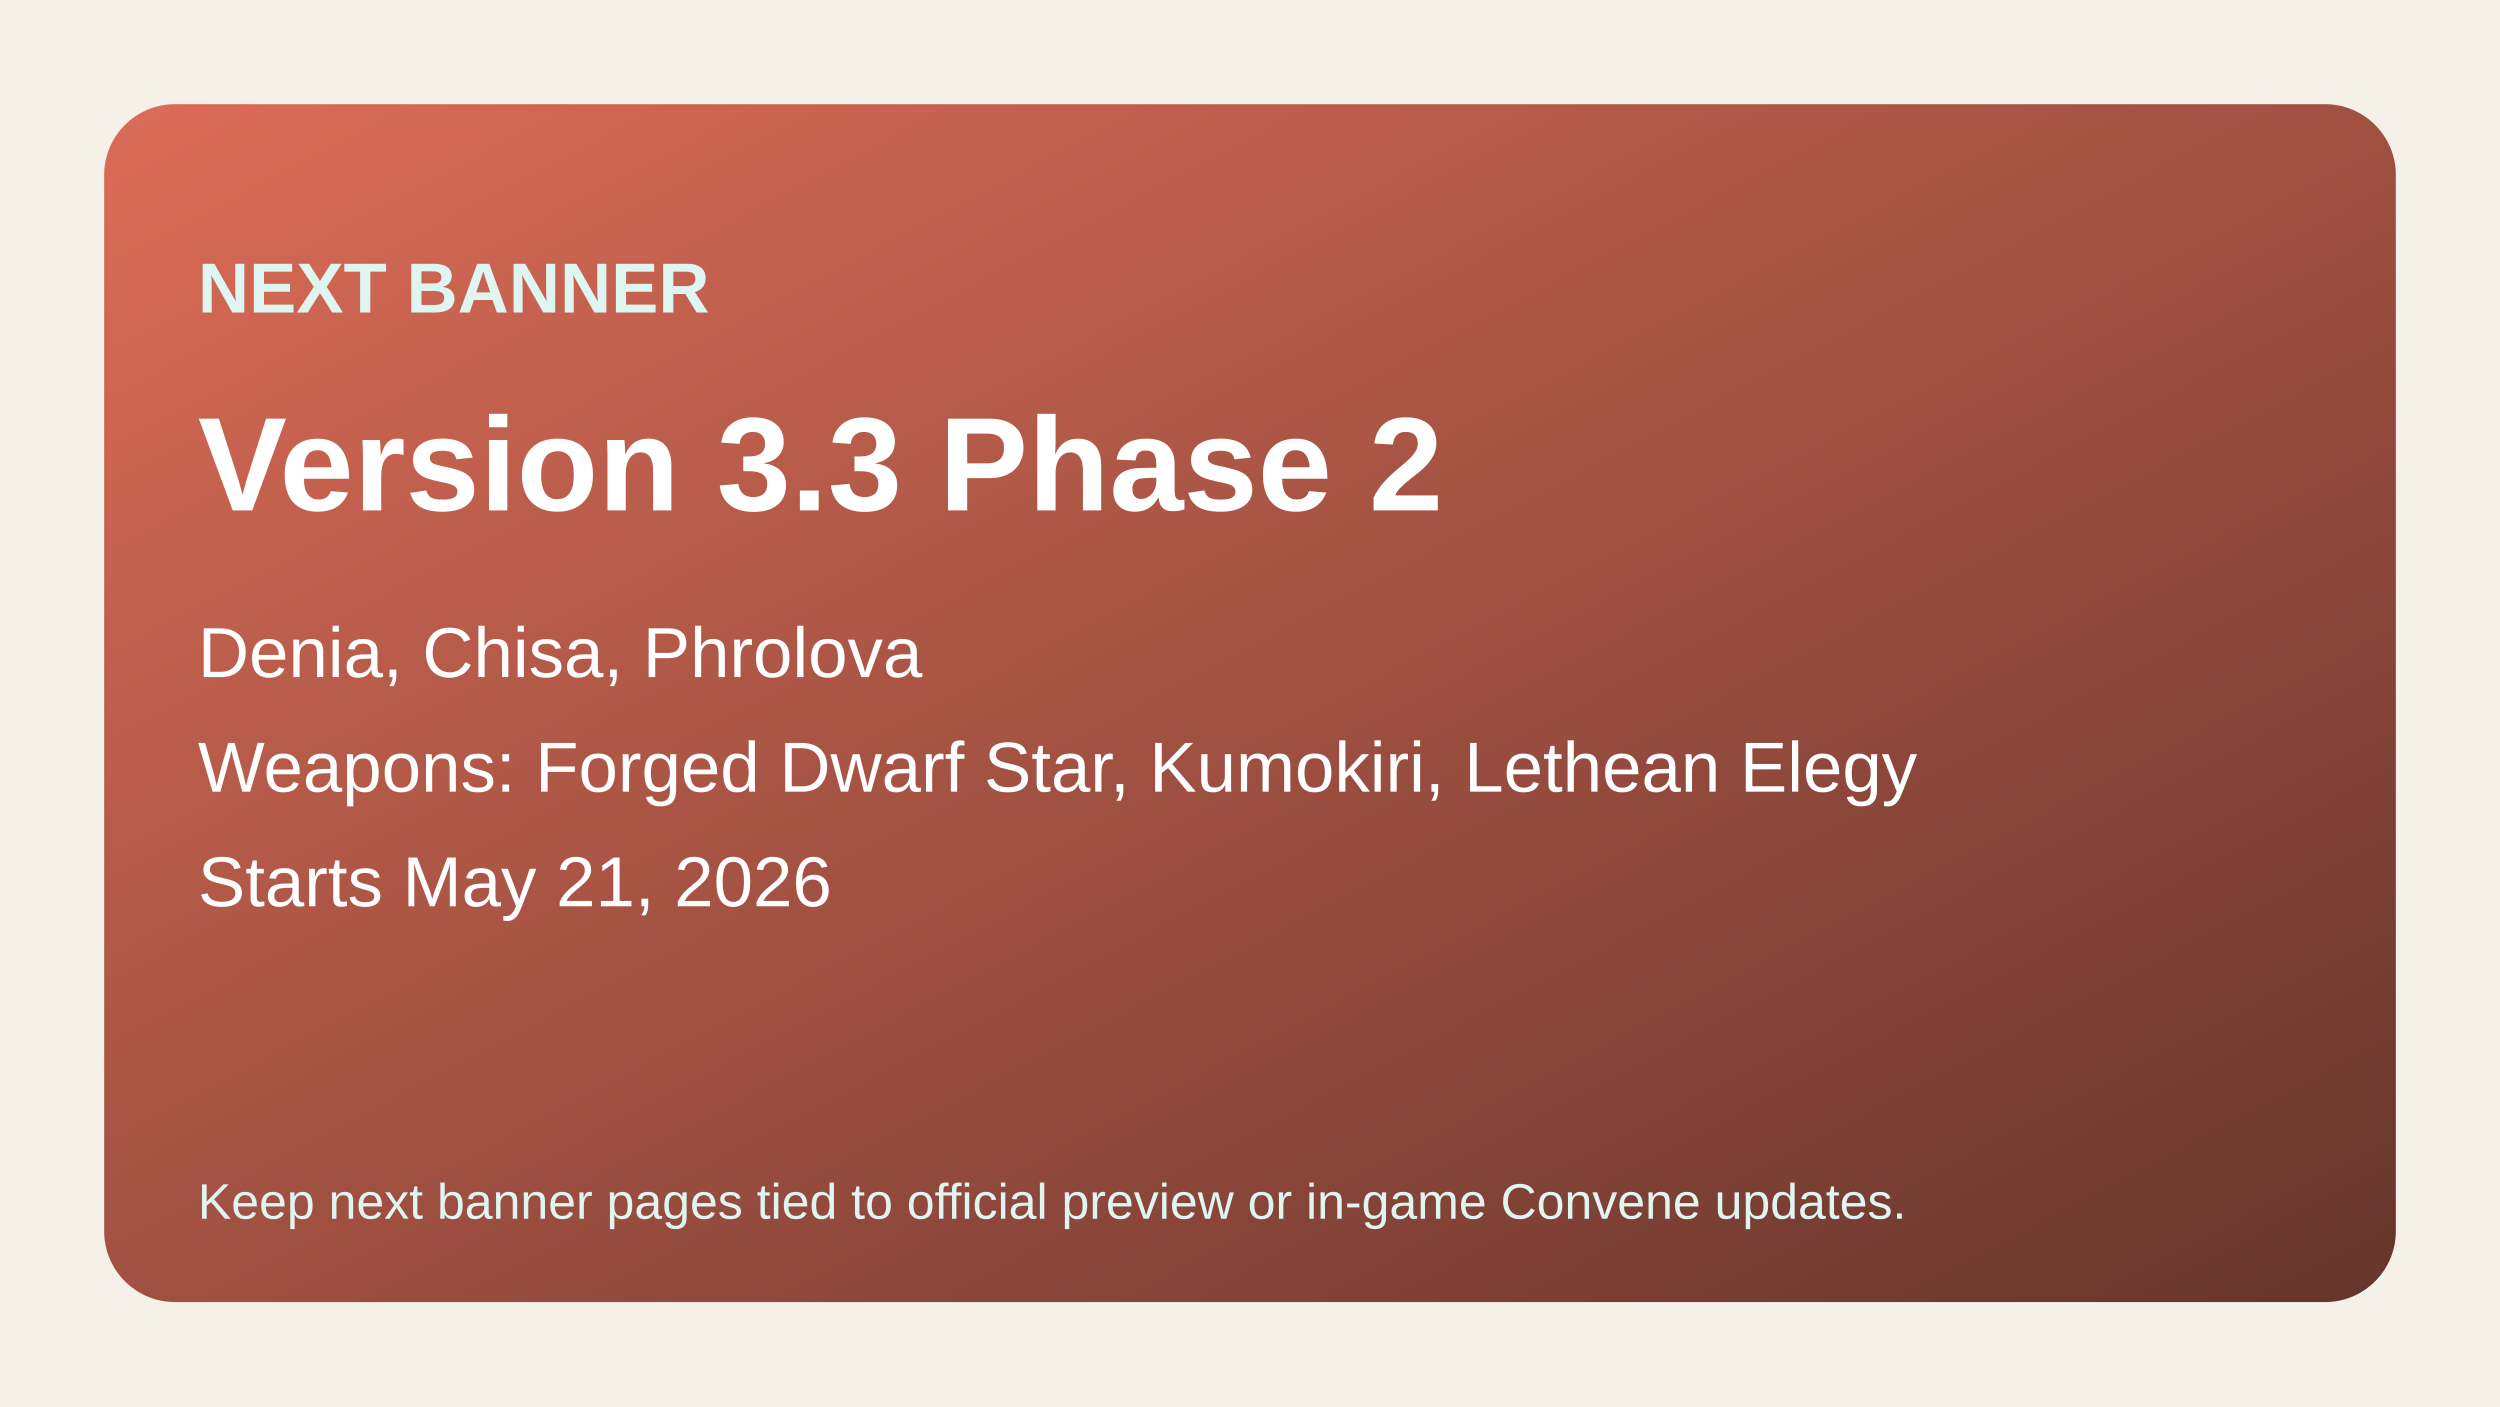
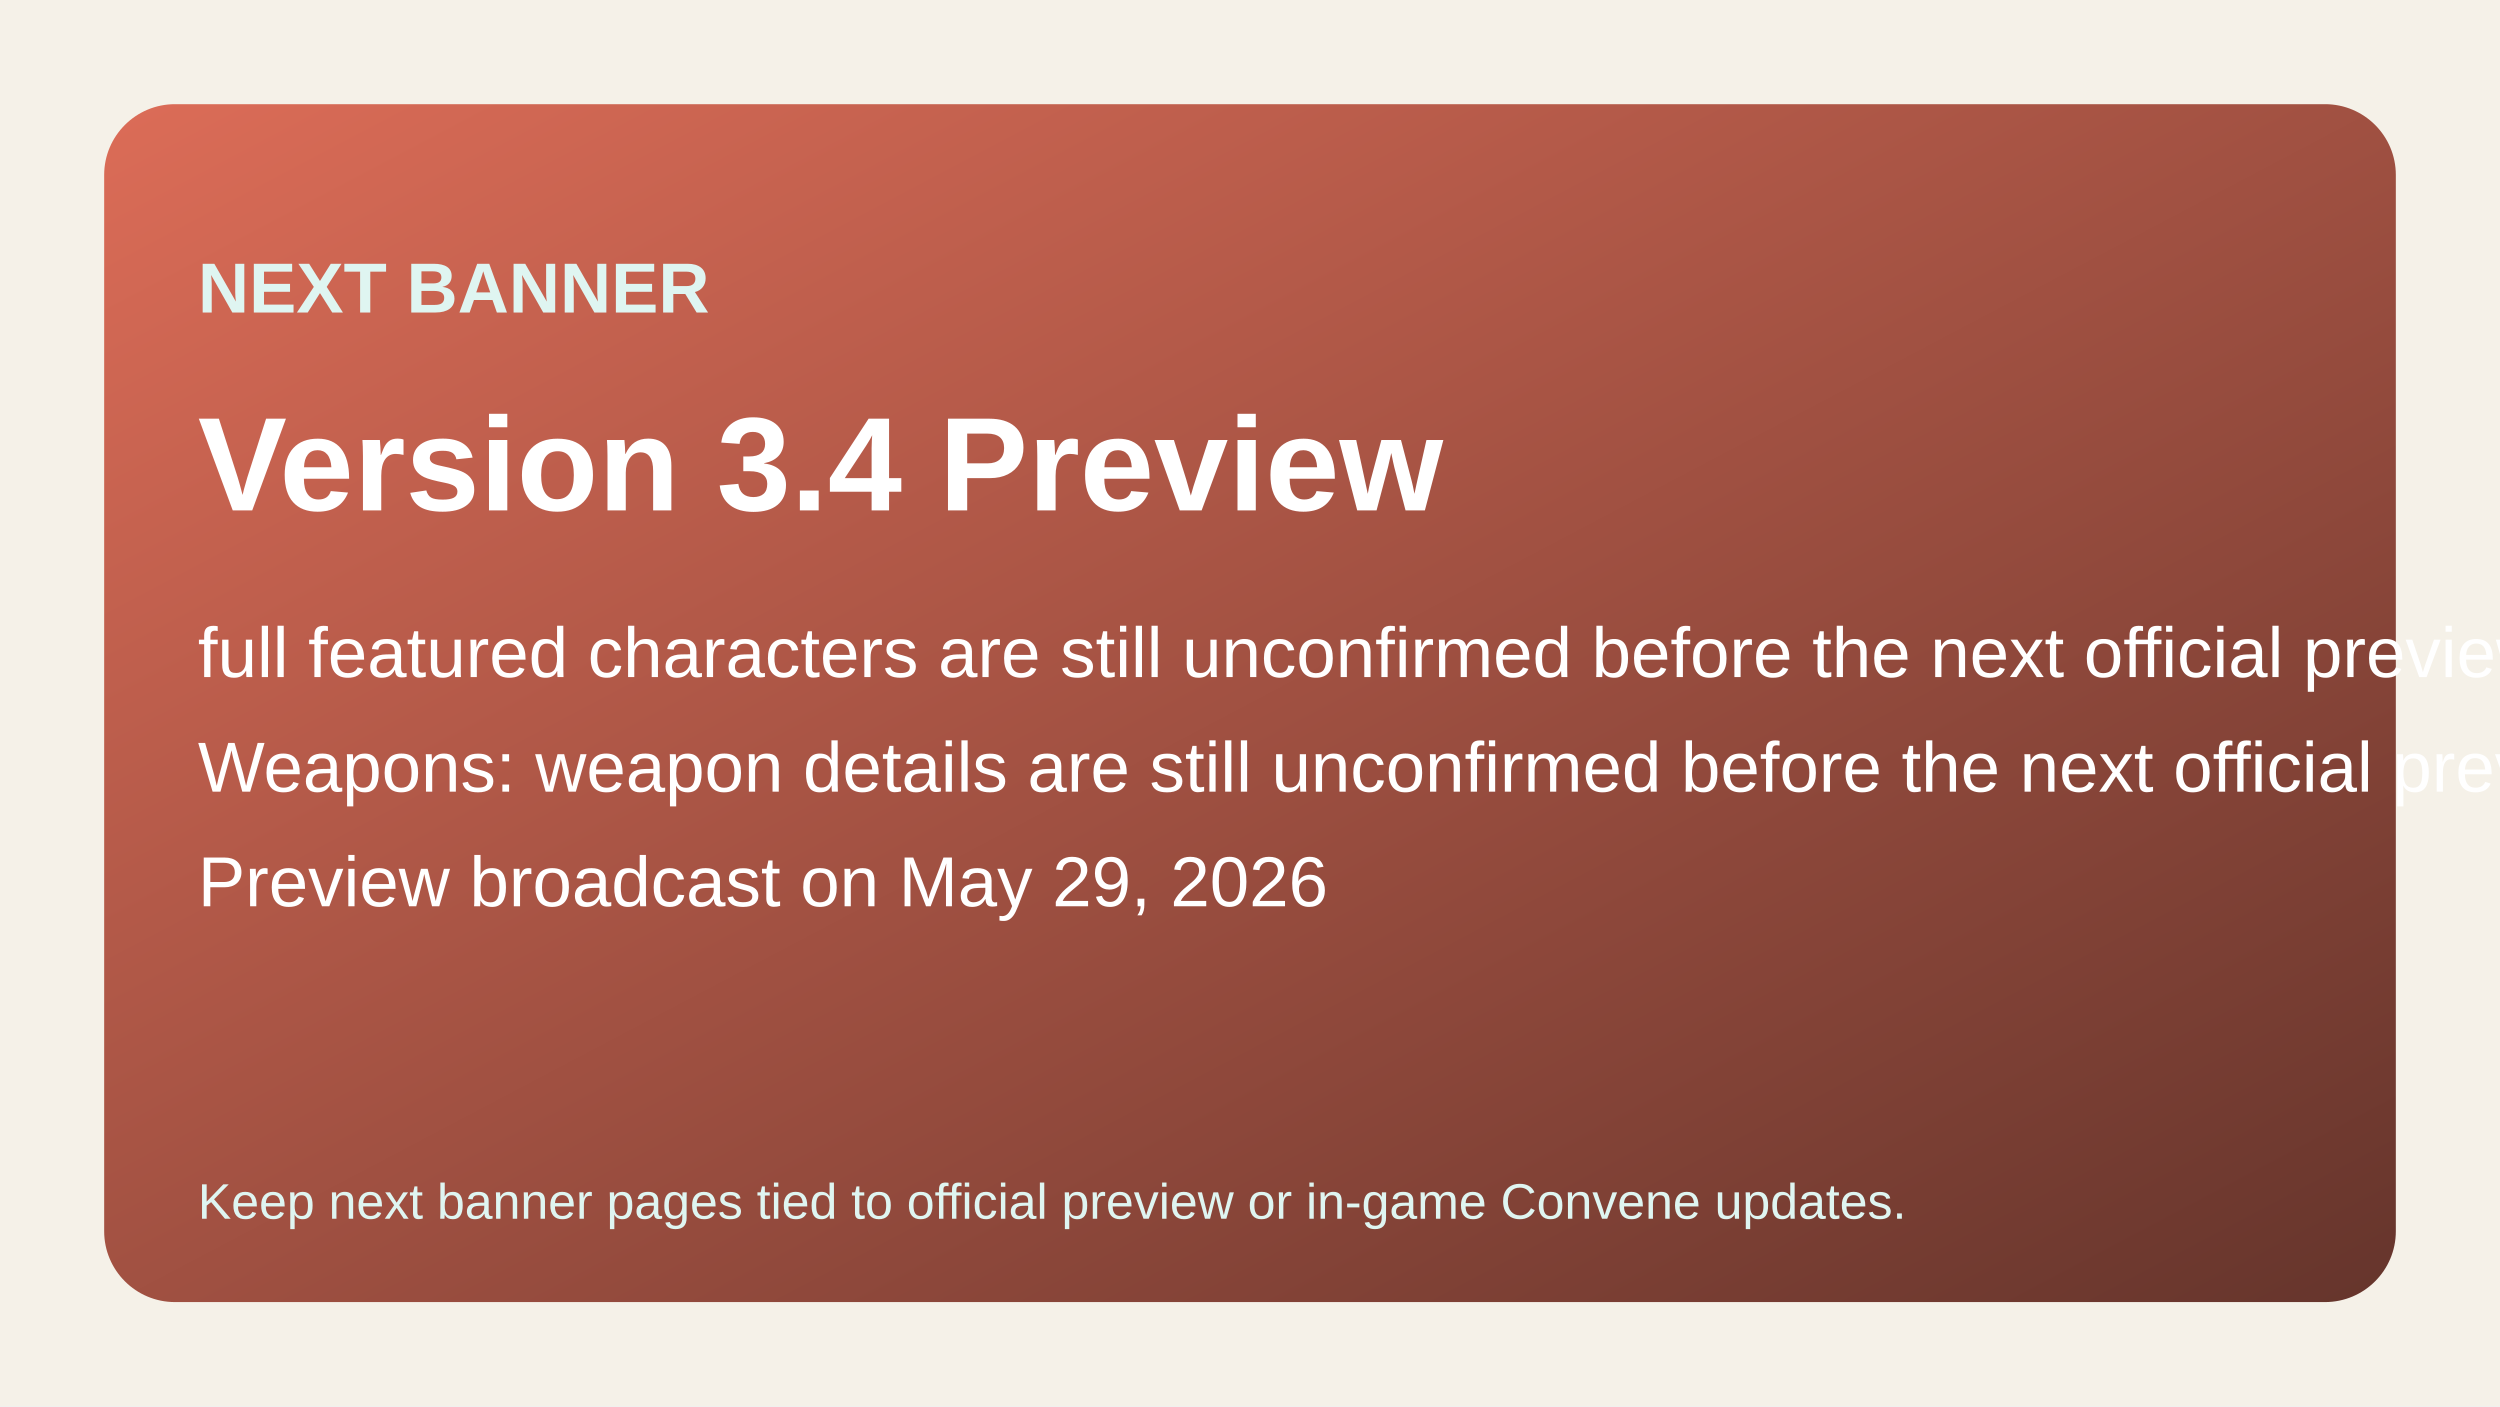
<svg xmlns="http://www.w3.org/2000/svg" width="1200" height="675" viewBox="0 0 1200 675" role="img" aria-labelledby="title desc">
  <defs>
    <linearGradient id="bg" x1="0" y1="0" x2="1" y2="1">
      <stop offset="0%" stop-color="#db6c57" />
      <stop offset="100%" stop-color="#66352c" />
    </linearGradient>
  </defs>
  <rect width="1200" height="675" fill="#f5f1e8" />
  <rect x="50" y="50" width="1100" height="575" rx="34" fill="url(#bg)" />
  <text x="95" y="150" fill="#dff5f1" font-family="Space Grotesk, Arial, sans-serif" font-size="34" font-weight="700">NEXT BANNER</text>
-   <text x="95" y="245" fill="#ffffff" font-family="Space Grotesk, Arial, sans-serif" font-size="64" font-weight="700">Version 3.3 Phase 2</text>
-   <text x="95" y="325" fill="#ffffff" font-family="IBM Plex Sans, Arial, sans-serif" font-size="34">Denia, Chisa, Phrolova</text>
-   <text x="95" y="380" fill="#ffffff" font-family="IBM Plex Sans, Arial, sans-serif" font-size="34">Weapons: Forged Dwarf Star, Kumokiri, Lethean Elegy</text>
-   <text x="95" y="435" fill="#ffffff" font-family="IBM Plex Sans, Arial, sans-serif" font-size="34">Starts May 21, 2026</text>
+   <text x="95" y="245" fill="#ffffff" font-family="Space Grotesk, Arial, sans-serif" font-size="64" font-weight="700">Version 3.4 Preview</text>
+   <text x="95" y="325" fill="#ffffff" font-family="IBM Plex Sans, Arial, sans-serif" font-size="34">full featured characters are still unconfirmed before the next official preview</text>
+   <text x="95" y="380" fill="#ffffff" font-family="IBM Plex Sans, Arial, sans-serif" font-size="34">Weapons: weapon details are still unconfirmed before the next official preview</text>
+   <text x="95" y="435" fill="#ffffff" font-family="IBM Plex Sans, Arial, sans-serif" font-size="34">Preview broadcast on May 29, 2026</text>
  <text x="95" y="585" fill="#dff5f1" font-family="IBM Plex Sans, Arial, sans-serif" font-size="24">Keep next banner pages tied to official preview or in-game Convene updates.</text>
</svg>
